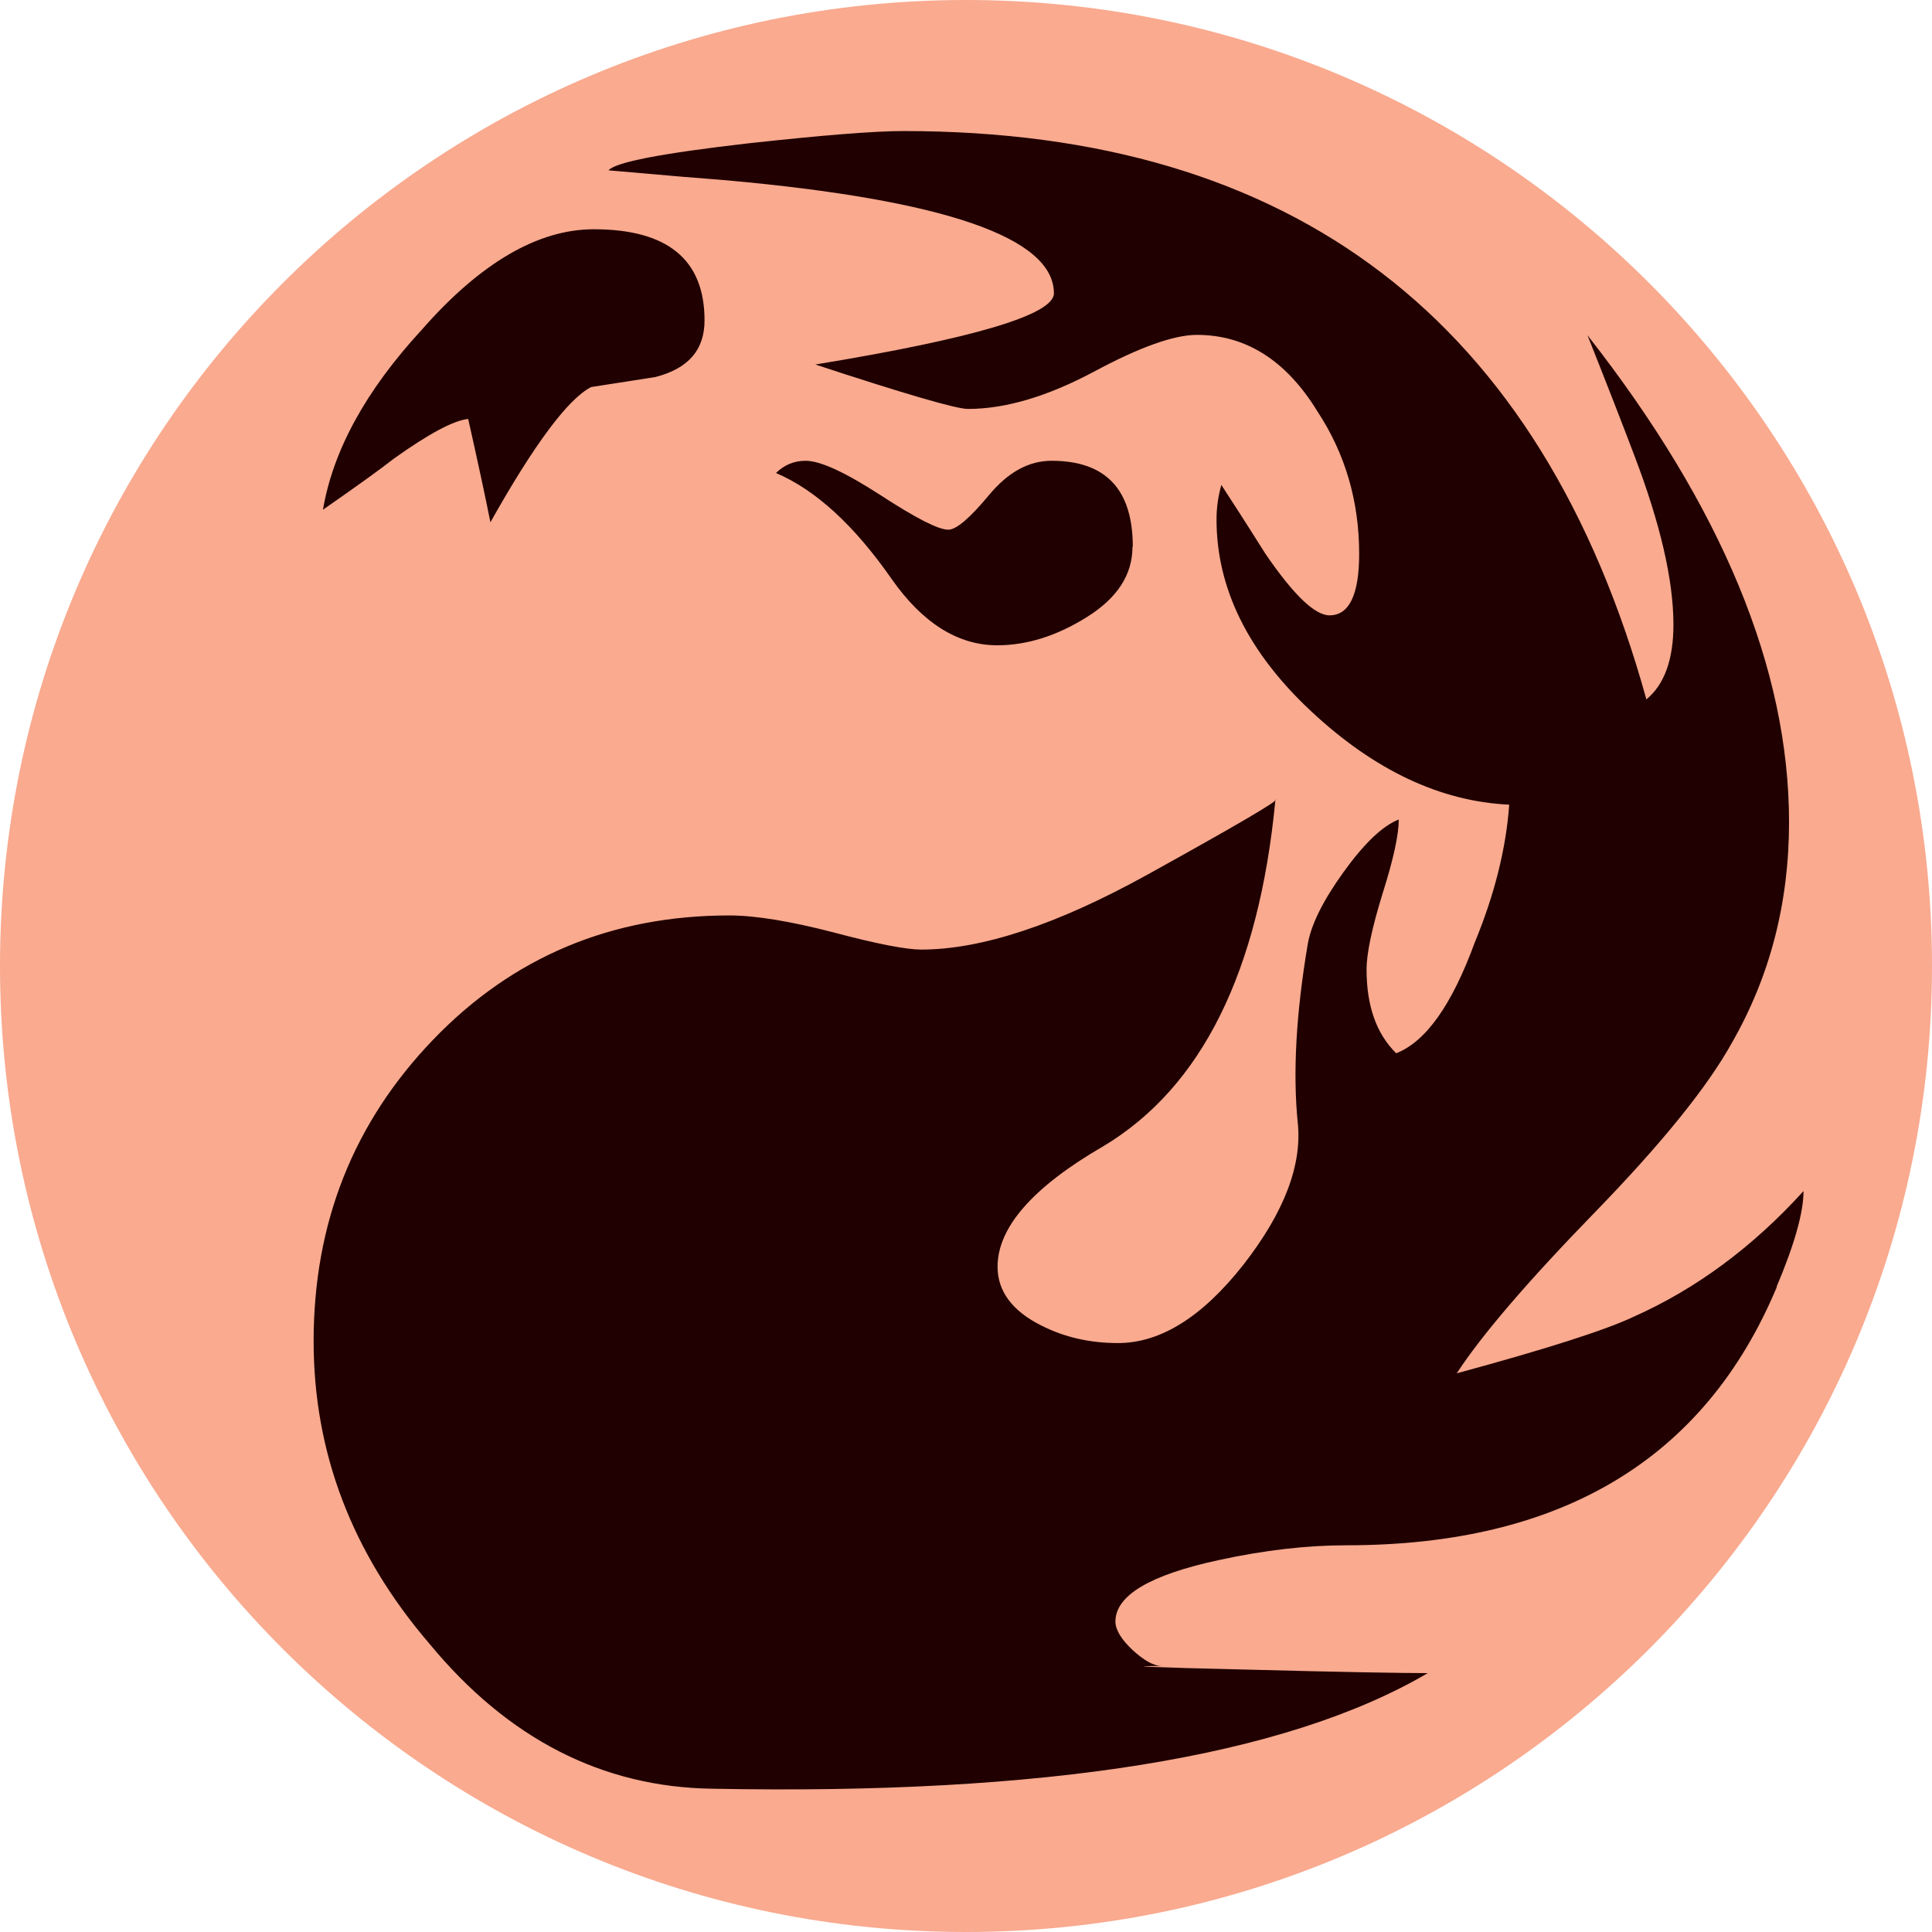
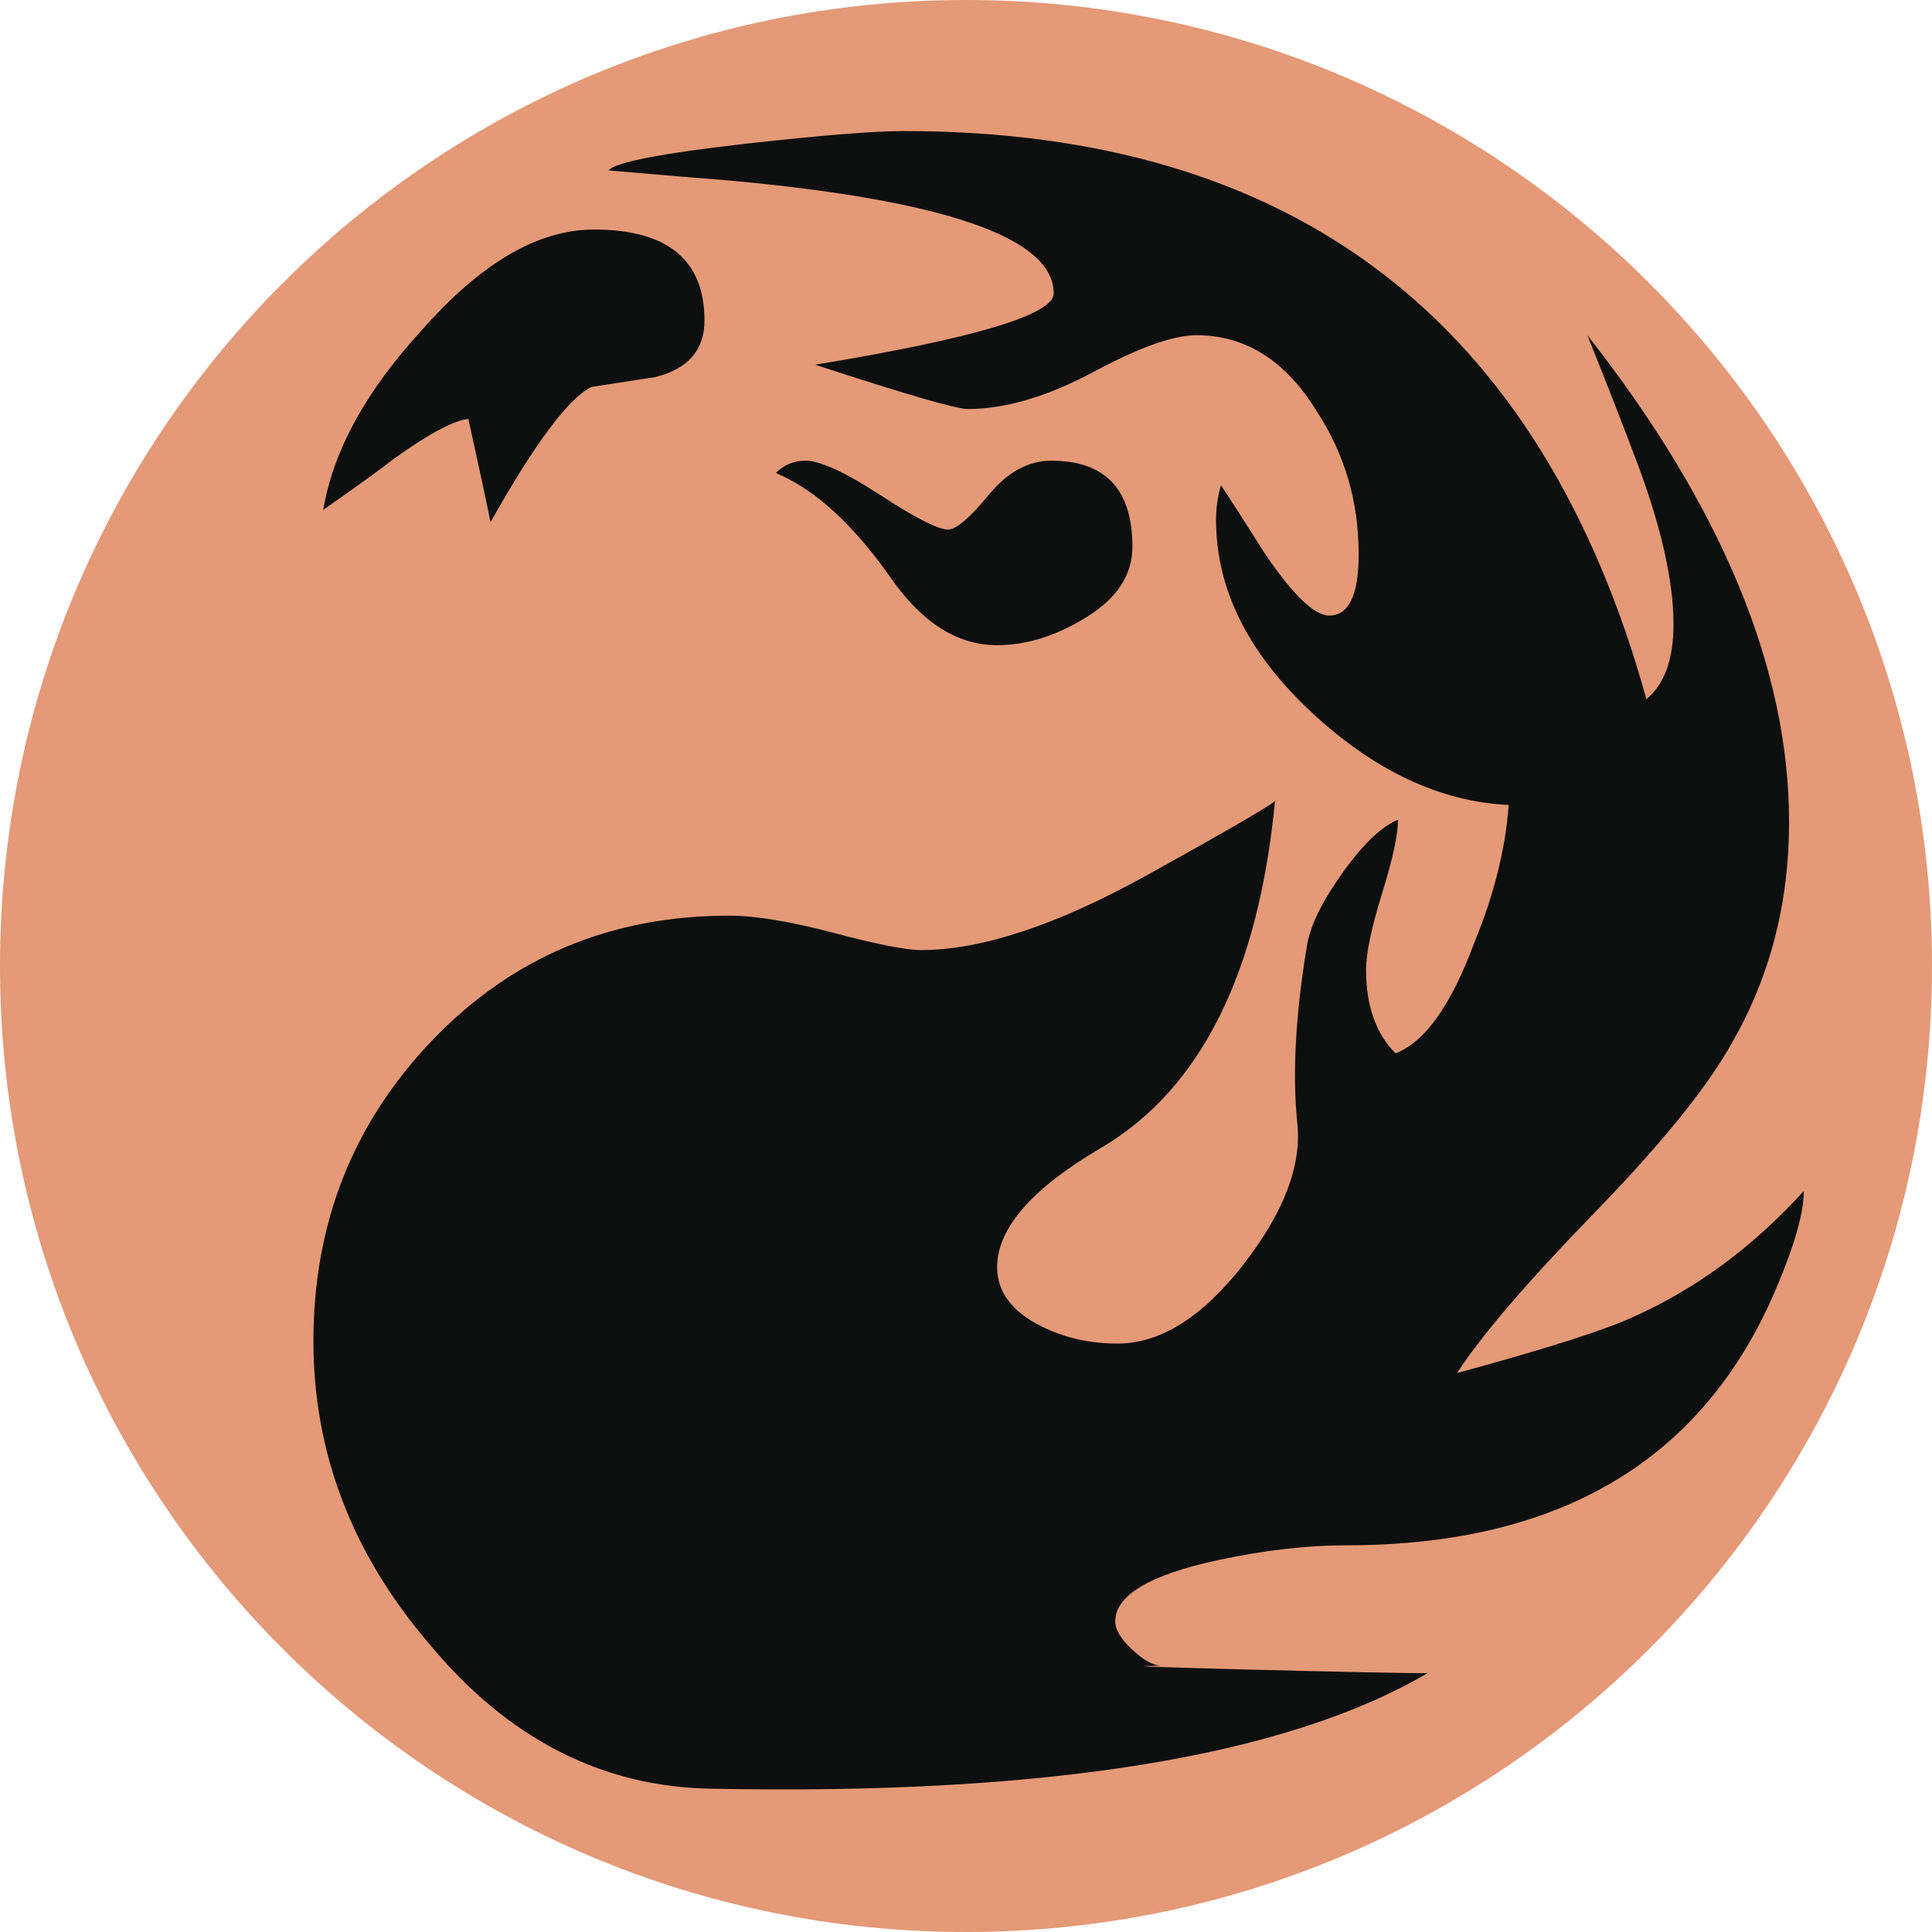
- <svg xmlns="http://www.w3.org/2000/svg" viewBox="0 0 600 600" version="1.1">
-   <circle cx="300" cy="300" r="300" fill="#f9aa8f" />
-   <path d="m551.8 399.7c-22.4 53.5-67 80.2-133.6 80.2-12.2 0-25.5 1.5-39.7 4.6-21.4 4.6-32.1 11-32.1 19.1 0 2.5 1.8 5.5 5.3 8.8 3.6 3.3 6.6 5 9.2 5-12.7 0-4.1 0.4 26 1.1 30.1 0.8 48.9 1.1 56.5 1.1-44.3 26-118.4 37.9-222.3 35.9-34.1-0.5-63.4-15.5-87.8-45.1-24-28-35.9-59.3-35.9-93.9 0-36.6 12.3-67.8 37.1-93.6 24.7-25.7 55.4-38.6 92-38.6 8.1 0 19 1.8 32.5 5.3 13.5 3.6 22.5 5.3 27.1 5.3 18.8 0 42.3-7.8 70.3-23.3 28-15.5 41.3-23.3 39.7-23.3-5.1 53.5-22.9 89.4-53.5 107.7-21.9 12.7-32.8 25.2-32.8 37.4 0 7.6 4.6 13.8 13.7 18.3 7.1 3.6 15 5.4 23.7 5.4 13.2 0 26.2-8.1 39-24.4 12.7-16.3 18.3-31.1 16.8-44.3-1.5-15.3-0.5-33.6 3.1-55 1-6.1 4.7-13.6 11.1-22.5 6.4-8.9 12.1-14.4 17.2-16.4 0 4.6-1.6 12.2-5 22.9-3.3 10.7-5 18.6-5 23.7 0 11.2 3 19.9 9.2 26 9.2-3.6 17.3-15 24.4-34.4 6.1-14.8 9.7-29 10.7-42.8-21.4-1-41.9-10.7-61.5-29-19.6-18.3-29.4-38.2-29.4-59.6 0-3.6 0.5-7.1 1.5-10.7 3 4.6 7.6 11.7 13.7 21.4 8.7 12.7 15.3 19.1 19.9 19.1 6.1 0 9.2-6.4 9.2-19.1 0-16.3-4.3-31.1-13-44.3-9.7-15.8-22.2-23.7-37.4-23.7-7.1 0-17.8 3.8-32.1 11.5-14.3 7.6-27.3 11.5-39 11.5-3.6 0-19.4-4.6-47.4-13.8 49.4-8.1 74.1-15.5 74.1-22.1 0-17.3-33.9-29-101.6-35.1-6.6-0.5-18.8-1.5-36.7-3.1 2-2.5 16.5-5.3 43.5-8.4 22.9-2.5 39-3.8 48.1-3.8 121.2 0 198.1 58.8 230.7 176.5 5.6-4.6 8.4-12.4 8.4-23.2 0-13.9-4.1-31.5-12.2-52.7-3.1-8.2-7.9-20.6-14.5-37.2 41.7 53.2 62.6 103.6 62.6 151.2 0 25.1-5.9 47.8-17.6 68.3-7.6 13.8-21.9 31.5-42.8 53-20.9 21.5-35.1 38.1-42.8 49.9 28-7.6 46.4-13.5 55-17.6 19.3-8.6 36.9-21.6 52.7-39 0 6.6-2.8 16.6-8.4 29.8M218.8 99.5c0 9.2-5.1 15-15.3 17.6l-19.9 3.1c-7.1 3.6-17.6 17.6-31.3 42-1.5-7.6-3.8-18.3-6.9-32.1-4.6 0.5-12.2 4.6-22.9 12.2-4.6 3.6-12 8.9-22.2 16 3.1-18.3 13.2-36.9 30.6-55.8 18.3-20.9 36.2-31.3 53.5-31.3 22.9 0 34.4 9.4 34.4 28.3m132.9 70.3c0 8.7-4.7 15.9-14.1 21.8-9.4 5.9-18.7 8.8-27.9 8.8-12.2 0-23.2-6.9-32.8-20.6-11.7-16.8-23.7-27.7-35.9-32.9 2.5-2.5 5.6-3.8 9.2-3.8 4.6 0 12.3 3.6 23.3 10.7 10.9 7.1 17.9 10.7 21 10.7 2.5 0 6.7-3.6 12.6-10.7 5.9-7.1 12.3-10.7 19.5-10.7 16.8 0 25.2 8.9 25.2 26.7" fill="#200000" />
+ <svg xmlns="http://www.w3.org/2000/svg" version="1.1" width="600" height="600" id="svg4396">
+   <defs id="defs4398" />
+   <g transform="translate(-464.8627,181.0719)" id="layer1">
+     <g transform="matrix(6,0,0,6,1724.863,-181.0719)" id="g135">
+       <circle cx="-160" cy="50" r="50" id="circle137" style="fill:#e49977" />
+     </g>
+     <path d="m 1016.653,218.63 c -22.416,53.472 -66.96,80.202 -133.65,80.202 -12.222,0 -25.476,1.524 -39.726,4.572 -21.384,4.584 -32.076,10.968 -32.076,19.116 0,2.544 1.77,5.46 5.346,8.778 3.552,3.318 6.624,4.956 9.162,4.956 -12.738,0 -4.08,0.384 25.956,1.146 30.048,0.762 48.888,1.146 56.532,1.146 -44.298,25.956 -118.392,37.914 -222.258,35.886 -34.128,-0.504 -63.396,-15.528 -87.834,-45.06 -23.952,-28.014 -35.904,-59.328 -35.904,-93.948 0,-36.648 12.342,-67.848 37.056,-93.57 24.678,-25.692 55.374,-38.562 92.028,-38.562 8.142,0 18.96,1.782 32.46,5.346 13.488,3.564 22.536,5.346 27.108,5.346 18.834,0 42.27,-7.758 70.278,-23.298 27.996,-15.528 41.25,-23.298 39.726,-23.298 -5.1,53.472 -22.92,89.376 -53.484,107.688 -21.888,12.738 -32.838,25.206 -32.838,37.416 0,7.638 4.584,13.758 13.746,18.342 7.128,3.57 15.012,5.352 23.67,5.352 13.242,0 26.226,-8.136 38.964,-24.426 12.714,-16.308 18.33,-31.062 16.806,-44.316 -1.524,-15.27 -0.504,-33.618 3.06,-54.984 1.008,-6.12 4.698,-13.62 11.064,-22.524 6.366,-8.916 12.096,-14.388 17.19,-16.428 0,4.572 -1.65,12.222 -4.968,22.908 -3.318,10.686 -4.956,18.6 -4.956,23.682 0,11.202 3.048,19.854 9.162,25.956 9.15,-3.552 17.298,-15.012 24.444,-34.374 6.096,-14.754 9.654,-29.016 10.686,-42.762 C 912.007,67.898 891.511,58.232 871.915,39.89 852.307,21.548 842.515,1.7 842.515,-19.678 c 0,-3.564 0.492,-7.128 1.536,-10.698 3.048,4.584 7.626,11.718 13.734,21.384 8.658,12.726 15.282,19.092 19.878,19.092 6.096,0 9.15,-6.366 9.15,-19.092 0,-16.29 -4.338,-31.056 -12.984,-44.298 -9.678,-15.786 -22.158,-23.682 -37.428,-23.682 -7.134,0 -17.826,3.822 -32.064,11.46 -14.274,7.626 -27.258,11.46 -38.952,11.46 -3.576,0 -19.374,-4.596 -47.37,-13.758 49.38,-8.13 74.088,-15.516 74.088,-22.146 0,-17.31 -33.87,-29.028 -101.58,-35.13 -6.63,-0.504 -18.846,-1.524 -36.666,-3.06 2.028,-2.544 16.548,-5.346 43.548,-8.4 22.908,-2.532 38.952,-3.822 48.108,-3.822 121.182,0 198.072,58.83 230.658,176.448 5.604,-4.638 8.412,-12.396 8.412,-23.226 0,-13.944 -4.08,-31.5 -12.222,-52.662 -3.072,-8.25 -7.908,-20.646 -14.52,-37.158 41.742,53.202 62.634,103.62 62.634,151.194 0,25.068 -5.874,47.838 -17.58,68.286 -7.62,13.818 -21.9,31.464 -42.762,52.956 -20.88,21.48 -35.142,38.112 -42.786,49.878 28.008,-7.626 46.35,-13.488 55.008,-17.568 19.338,-8.64 36.9,-21.636 52.698,-38.952 0,6.636 -2.802,16.572 -8.4,29.802 z M 683.641,-81.52 c 0,9.15 -5.1,15.012 -15.27,17.556 l -19.866,3.06 c -7.134,3.564 -17.568,17.568 -31.314,42 -1.536,-7.626 -3.822,-18.318 -6.876,-32.076 -4.584,0.516 -12.21,4.584 -22.908,12.222 -4.584,3.564 -11.976,8.904 -22.158,16.032 3.072,-18.33 13.242,-36.888 30.564,-55.758 18.33,-20.862 36.15,-31.302 53.46,-31.302 22.908,0 34.368,9.432 34.368,28.266 z m 132.9,70.254 c 0,8.658 -4.71,15.924 -14.13,21.774 -9.42,5.862 -18.714,8.79 -27.876,8.79 -12.222,0 -23.178,-6.876 -32.838,-20.628 -11.73,-16.806 -23.682,-27.75 -35.904,-32.862 2.544,-2.532 5.604,-3.81 9.174,-3.81 4.584,0 12.33,3.564 23.286,10.686 10.944,7.134 17.94,10.698 21.012,10.698 2.544,0 6.738,-3.564 12.6,-10.698 5.85,-7.128 12.342,-10.686 19.476,-10.686 16.8,0.007 25.2,8.922 25.2,26.736 z" id="path139" style="fill:#0d0f0f" />
+   </g>
</svg>
